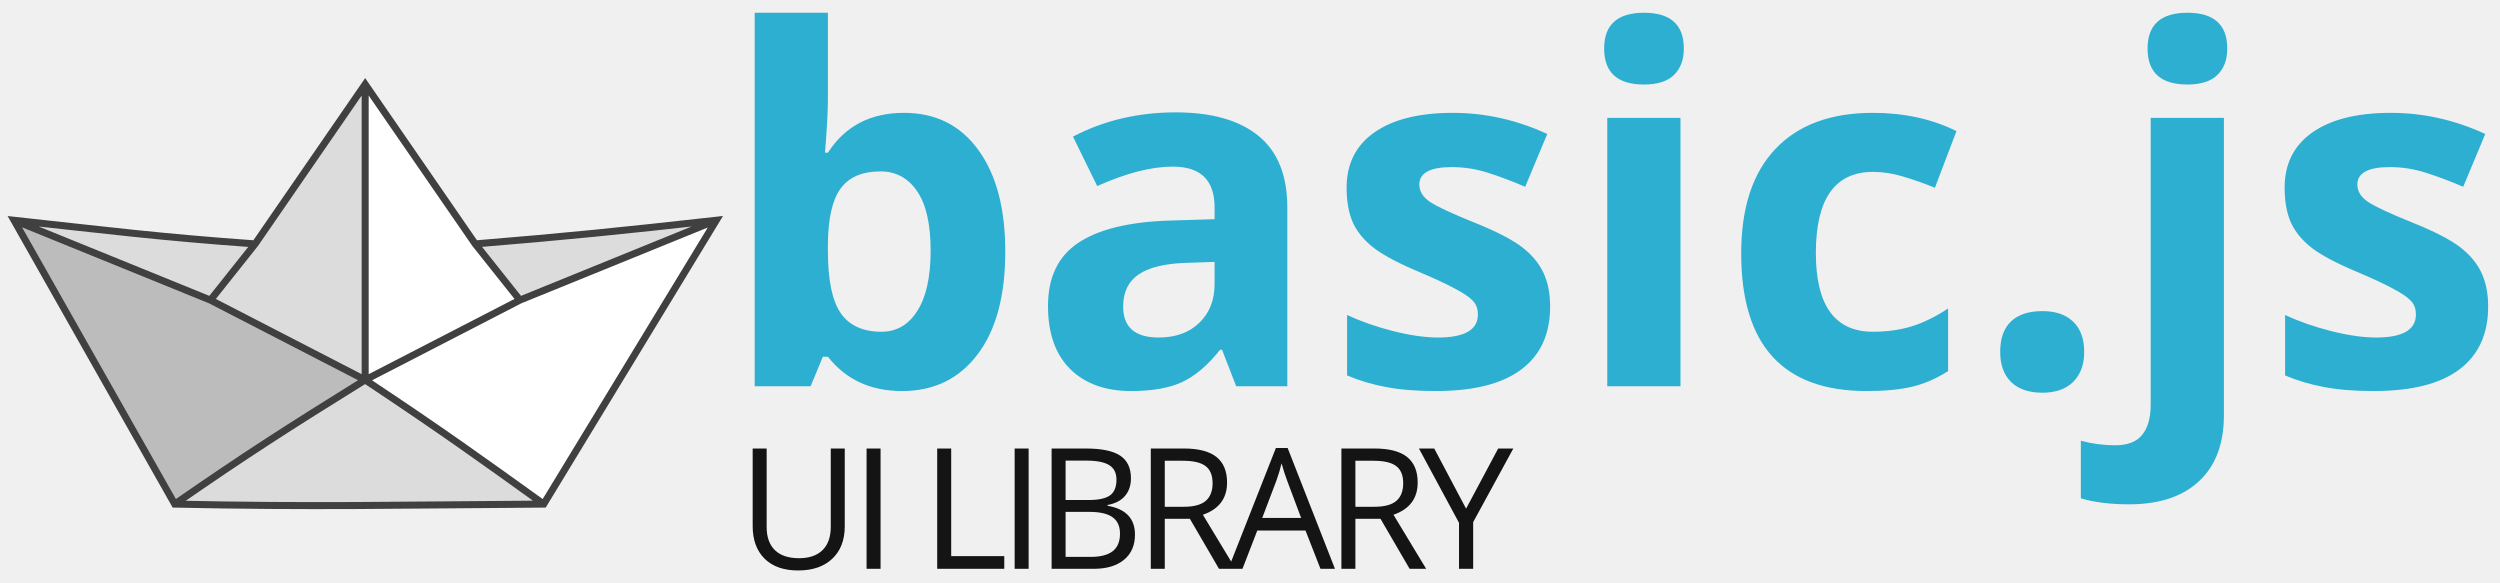
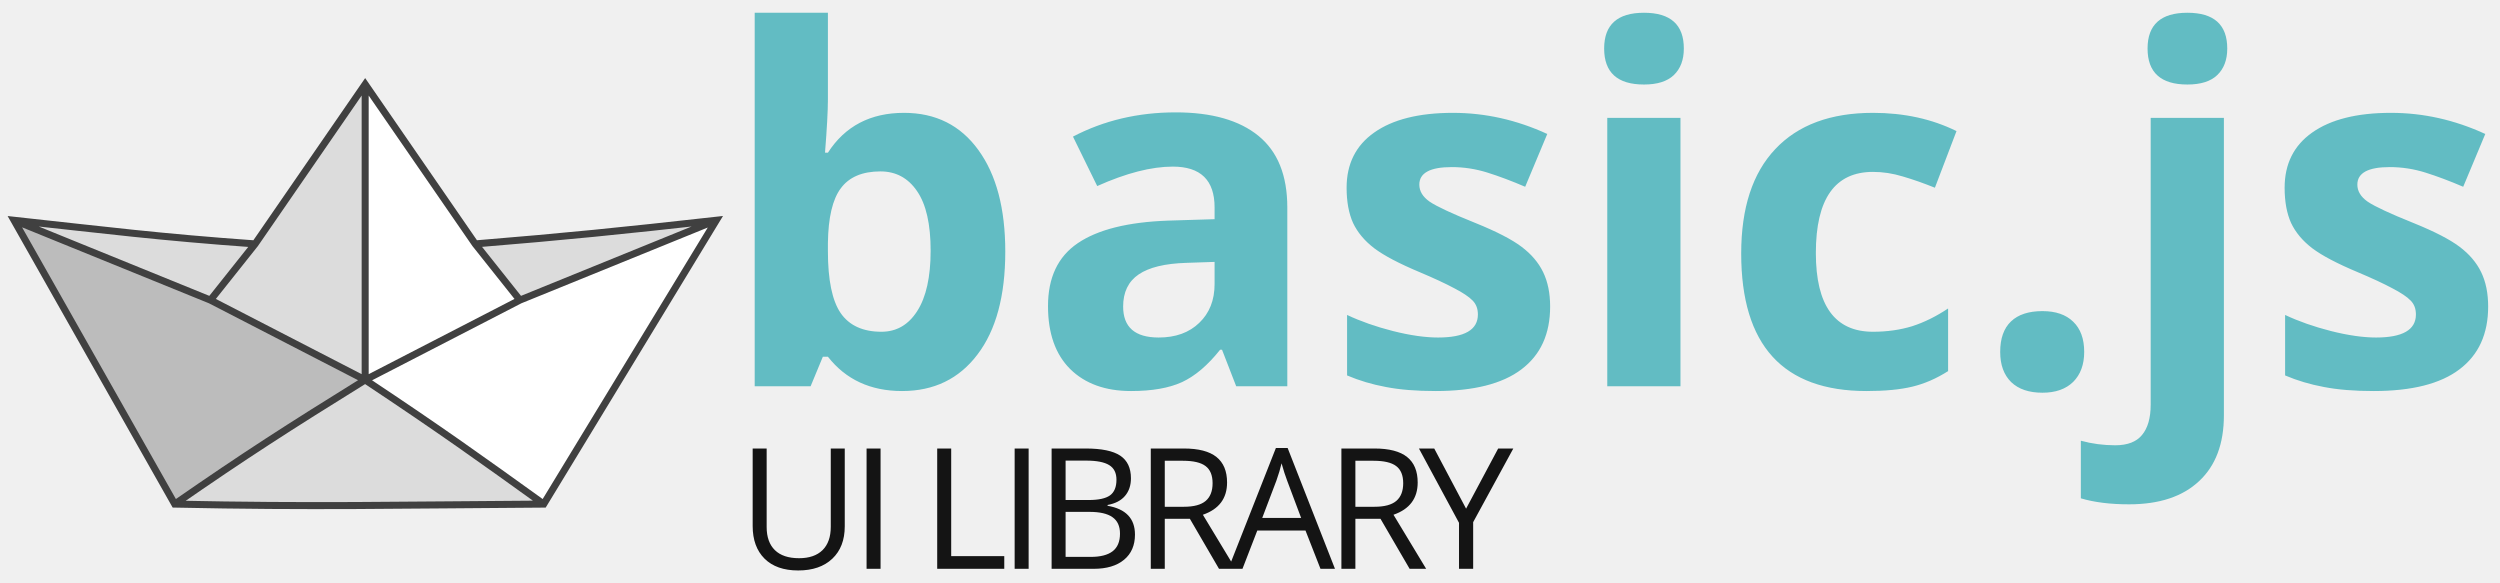
<svg xmlns="http://www.w3.org/2000/svg" width="356" height="83" viewBox="105 121 356 83" fill="none">
-   <path opacity="0.95" d="M233.729 137.069C238.24 137.069 241.772 138.835 244.324 142.367C246.876 145.876 248.152 150.696 248.152 156.825C248.152 163.137 246.831 168.025 244.188 171.488C241.567 174.952 237.99 176.684 233.455 176.684C228.966 176.684 225.446 175.054 222.894 171.796H222.176L220.433 176H212.469V122.816H222.894V135.189C222.894 136.762 222.757 139.28 222.483 142.743H222.894C225.332 138.961 228.943 137.069 233.729 137.069ZM230.379 145.409C227.804 145.409 225.924 146.207 224.739 147.802C223.554 149.374 222.939 151.983 222.894 155.629V156.757C222.894 160.858 223.497 163.798 224.705 165.575C225.936 167.353 227.872 168.241 230.516 168.241C232.658 168.241 234.355 167.261 235.608 165.302C236.884 163.319 237.522 160.448 237.522 156.688C237.522 152.929 236.884 150.115 235.608 148.246C234.332 146.355 232.589 145.409 230.379 145.409ZM281.033 176L279.017 170.805H278.743C276.989 173.015 275.177 174.553 273.309 175.419C271.463 176.262 269.048 176.684 266.062 176.684C262.394 176.684 259.5 175.635 257.381 173.539C255.285 171.443 254.236 168.458 254.236 164.584C254.236 160.528 255.649 157.543 258.475 155.629C261.323 153.692 265.607 152.621 271.326 152.416L277.957 152.211V150.536C277.957 146.662 275.975 144.726 272.01 144.726C268.956 144.726 265.368 145.648 261.243 147.494L257.791 140.453C262.189 138.152 267.065 137.001 272.42 137.001C277.547 137.001 281.478 138.118 284.212 140.351C286.946 142.584 288.313 145.979 288.313 150.536V176H281.033ZM277.957 158.295L273.924 158.432C270.893 158.523 268.637 159.07 267.156 160.072C265.675 161.075 264.935 162.602 264.935 164.652C264.935 167.592 266.621 169.062 269.993 169.062C272.409 169.062 274.334 168.367 275.77 166.977C277.228 165.587 277.957 163.741 277.957 161.439V158.295ZM325.74 164.652C325.74 168.572 324.373 171.557 321.639 173.607C318.927 175.658 314.86 176.684 309.437 176.684C306.657 176.684 304.287 176.49 302.327 176.103C300.368 175.738 298.533 175.191 296.824 174.462V165.849C298.761 166.76 300.937 167.523 303.353 168.139C305.791 168.754 307.933 169.062 309.778 169.062C313.561 169.062 315.452 167.968 315.452 165.78C315.452 164.96 315.201 164.299 314.7 163.798C314.199 163.274 313.333 162.693 312.103 162.055C310.872 161.394 309.231 160.631 307.181 159.765C304.241 158.534 302.076 157.395 300.687 156.347C299.319 155.299 298.317 154.102 297.679 152.758C297.063 151.391 296.756 149.716 296.756 147.733C296.756 144.338 298.066 141.718 300.687 139.872C303.33 138.004 307.067 137.069 311.897 137.069C316.5 137.069 320.978 138.072 325.33 140.077L322.186 147.597C320.271 146.776 318.483 146.104 316.819 145.58C315.156 145.056 313.458 144.794 311.727 144.794C308.65 144.794 307.112 145.626 307.112 147.289C307.112 148.223 307.602 149.032 308.582 149.716C309.585 150.399 311.761 151.413 315.11 152.758C318.095 153.965 320.283 155.093 321.673 156.142C323.063 157.19 324.088 158.397 324.749 159.765C325.41 161.132 325.74 162.761 325.74 164.652ZM333.431 127.909C333.431 124.514 335.322 122.816 339.104 122.816C342.887 122.816 344.778 124.514 344.778 127.909C344.778 129.527 344.3 130.792 343.343 131.703C342.409 132.592 340.996 133.036 339.104 133.036C335.322 133.036 333.431 131.327 333.431 127.909ZM344.3 176H333.875V137.787H344.3V176ZM370.789 176.684C358.895 176.684 352.947 170.155 352.947 157.099C352.947 150.604 354.565 145.648 357.801 142.23C361.036 138.79 365.674 137.069 371.712 137.069C376.132 137.069 380.097 137.935 383.606 139.667L380.53 147.733C378.89 147.073 377.363 146.537 375.95 146.127C374.537 145.694 373.125 145.478 371.712 145.478C366.289 145.478 363.577 149.328 363.577 157.03C363.577 164.504 366.289 168.241 371.712 168.241C373.717 168.241 375.574 167.979 377.283 167.455C378.992 166.908 380.701 166.065 382.41 164.926V173.847C380.724 174.918 379.015 175.658 377.283 176.068C375.574 176.479 373.41 176.684 370.789 176.684ZM389.827 171.112C389.827 169.198 390.34 167.751 391.365 166.771C392.391 165.792 393.883 165.302 395.843 165.302C397.734 165.302 399.192 165.803 400.218 166.806C401.266 167.808 401.79 169.244 401.79 171.112C401.79 172.912 401.266 174.337 400.218 175.385C399.17 176.41 397.711 176.923 395.843 176.923C393.929 176.923 392.448 176.422 391.399 175.419C390.351 174.394 389.827 172.958 389.827 171.112ZM408.182 192.816C405.516 192.816 403.226 192.532 401.312 191.962V183.759C402.907 184.192 404.536 184.408 406.199 184.408C407.954 184.408 409.23 183.918 410.027 182.938C410.848 181.959 411.258 180.512 411.258 178.598V137.787H421.683V180.136C421.683 184.192 420.509 187.313 418.162 189.501C415.815 191.711 412.488 192.816 408.182 192.816ZM410.813 127.909C410.813 124.514 412.705 122.816 416.487 122.816C420.27 122.816 422.161 124.514 422.161 127.909C422.161 129.527 421.683 130.792 420.726 131.703C419.791 132.592 418.379 133.036 416.487 133.036C412.705 133.036 410.813 131.327 410.813 127.909ZM459.314 164.652C459.314 168.572 457.947 171.557 455.213 173.607C452.501 175.658 448.434 176.684 443.011 176.684C440.231 176.684 437.861 176.49 435.901 176.103C433.942 175.738 432.107 175.191 430.398 174.462V165.849C432.335 166.76 434.511 167.523 436.927 168.139C439.365 168.754 441.507 169.062 443.353 169.062C447.135 169.062 449.026 167.968 449.026 165.78C449.026 164.96 448.776 164.299 448.274 163.798C447.773 163.274 446.907 162.693 445.677 162.055C444.446 161.394 442.806 160.631 440.755 159.765C437.815 158.534 435.651 157.395 434.261 156.347C432.894 155.299 431.891 154.102 431.253 152.758C430.638 151.391 430.33 149.716 430.33 147.733C430.33 144.338 431.64 141.718 434.261 139.872C436.904 138.004 440.641 137.069 445.472 137.069C450.075 137.069 454.552 138.072 458.904 140.077L455.76 147.597C453.846 146.776 452.057 146.104 450.394 145.58C448.73 145.056 447.033 144.794 445.301 144.794C442.225 144.794 440.687 145.626 440.687 147.289C440.687 148.223 441.176 149.032 442.156 149.716C443.159 150.399 445.335 151.413 448.685 152.758C451.67 153.965 453.857 155.093 455.247 156.142C456.637 157.19 457.662 158.397 458.323 159.765C458.984 161.132 459.314 162.761 459.314 164.652Z" fill="#23ACCF" />
+   <path opacity="0.95" d="M233.729 137.069C238.24 137.069 241.772 138.835 244.324 142.367C246.876 145.876 248.152 150.696 248.152 156.825C248.152 163.137 246.831 168.025 244.188 171.488C241.567 174.952 237.99 176.684 233.455 176.684C228.966 176.684 225.446 175.054 222.894 171.796H222.176L220.433 176H212.469V122.816H222.894V135.189C222.894 136.762 222.757 139.28 222.483 142.743H222.894C225.332 138.961 228.943 137.069 233.729 137.069ZM230.379 145.409C227.804 145.409 225.924 146.207 224.739 147.802C223.554 149.374 222.939 151.983 222.894 155.629V156.757C222.894 160.858 223.497 163.798 224.705 165.575C225.936 167.353 227.872 168.241 230.516 168.241C232.658 168.241 234.355 167.261 235.608 165.302C236.884 163.319 237.522 160.448 237.522 156.688C237.522 152.929 236.884 150.115 235.608 148.246C234.332 146.355 232.589 145.409 230.379 145.409ZM281.033 176L279.017 170.805H278.743C276.989 173.015 275.177 174.553 273.309 175.419C271.463 176.262 269.048 176.684 266.062 176.684C262.394 176.684 259.5 175.635 257.381 173.539C255.285 171.443 254.236 168.458 254.236 164.584C254.236 160.528 255.649 157.543 258.475 155.629C261.323 153.692 265.607 152.621 271.326 152.416L277.957 152.211V150.536C277.957 146.662 275.975 144.726 272.01 144.726C268.956 144.726 265.368 145.648 261.243 147.494L257.791 140.453C262.189 138.152 267.065 137.001 272.42 137.001C277.547 137.001 281.478 138.118 284.212 140.351C286.946 142.584 288.313 145.979 288.313 150.536V176H281.033ZM277.957 158.295L273.924 158.432C270.893 158.523 268.637 159.07 267.156 160.072C265.675 161.075 264.935 162.602 264.935 164.652C264.935 167.592 266.621 169.062 269.993 169.062C272.409 169.062 274.334 168.367 275.77 166.977C277.228 165.587 277.957 163.741 277.957 161.439V158.295ZM325.74 164.652C325.74 168.572 324.373 171.557 321.639 173.607C318.927 175.658 314.86 176.684 309.437 176.684C306.657 176.684 304.287 176.49 302.327 176.103C300.368 175.738 298.533 175.191 296.824 174.462V165.849C298.761 166.76 300.937 167.523 303.353 168.139C305.791 168.754 307.933 169.062 309.778 169.062C313.561 169.062 315.452 167.968 315.452 165.78C315.452 164.96 315.201 164.299 314.7 163.798C314.199 163.274 313.333 162.693 312.103 162.055C310.872 161.394 309.231 160.631 307.181 159.765C304.241 158.534 302.076 157.395 300.687 156.347C299.319 155.299 298.317 154.102 297.679 152.758C297.063 151.391 296.756 149.716 296.756 147.733C296.756 144.338 298.066 141.718 300.687 139.872C303.33 138.004 307.067 137.069 311.897 137.069C316.5 137.069 320.978 138.072 325.33 140.077L322.186 147.597C320.271 146.776 318.483 146.104 316.819 145.58C315.156 145.056 313.458 144.794 311.727 144.794C308.65 144.794 307.112 145.626 307.112 147.289C307.112 148.223 307.602 149.032 308.582 149.716C309.585 150.399 311.761 151.413 315.11 152.758C318.095 153.965 320.283 155.093 321.673 156.142C323.063 157.19 324.088 158.397 324.749 159.765C325.41 161.132 325.74 162.761 325.74 164.652ZM333.431 127.909C333.431 124.514 335.322 122.816 339.104 122.816C342.887 122.816 344.778 124.514 344.778 127.909C344.778 129.527 344.3 130.792 343.343 131.703C342.409 132.592 340.996 133.036 339.104 133.036C335.322 133.036 333.431 131.327 333.431 127.909ZM344.3 176H333.875V137.787H344.3V176ZM370.789 176.684C358.895 176.684 352.947 170.155 352.947 157.099C352.947 150.604 354.565 145.648 357.801 142.23C361.036 138.79 365.674 137.069 371.712 137.069C376.132 137.069 380.097 137.935 383.606 139.667L380.53 147.733C378.89 147.073 377.363 146.537 375.95 146.127C374.537 145.694 373.125 145.478 371.712 145.478C366.289 145.478 363.577 149.328 363.577 157.03C363.577 164.504 366.289 168.241 371.712 168.241C373.717 168.241 375.574 167.979 377.283 167.455C378.992 166.908 380.701 166.065 382.41 164.926V173.847C380.724 174.918 379.015 175.658 377.283 176.068C375.574 176.479 373.41 176.684 370.789 176.684ZM389.827 171.112C389.827 169.198 390.34 167.751 391.365 166.771C392.391 165.792 393.883 165.302 395.843 165.302C397.734 165.302 399.192 165.803 400.218 166.806C401.266 167.808 401.79 169.244 401.79 171.112C401.79 172.912 401.266 174.337 400.218 175.385C399.17 176.41 397.711 176.923 395.843 176.923C393.929 176.923 392.448 176.422 391.399 175.419C390.351 174.394 389.827 172.958 389.827 171.112ZM408.182 192.816C405.516 192.816 403.226 192.532 401.312 191.962V183.759C402.907 184.192 404.536 184.408 406.199 184.408C407.954 184.408 409.23 183.918 410.027 182.938C410.848 181.959 411.258 180.512 411.258 178.598V137.787H421.683V180.136C421.683 184.192 420.509 187.313 418.162 189.501C415.815 191.711 412.488 192.816 408.182 192.816ZM410.813 127.909C410.813 124.514 412.705 122.816 416.487 122.816C420.27 122.816 422.161 124.514 422.161 127.909C422.161 129.527 421.683 130.792 420.726 131.703C419.791 132.592 418.379 133.036 416.487 133.036C412.705 133.036 410.813 131.327 410.813 127.909ZM459.314 164.652C459.314 168.572 457.947 171.557 455.213 173.607C452.501 175.658 448.434 176.684 443.011 176.684C440.231 176.684 437.861 176.49 435.901 176.103C433.942 175.738 432.107 175.191 430.398 174.462V165.849C432.335 166.76 434.511 167.523 436.927 168.139C439.365 168.754 441.507 169.062 443.353 169.062C447.135 169.062 449.026 167.968 449.026 165.78C449.026 164.96 448.776 164.299 448.274 163.798C447.773 163.274 446.907 162.693 445.677 162.055C444.446 161.394 442.806 160.631 440.755 159.765C437.815 158.534 435.651 157.395 434.261 156.347C432.894 155.299 431.891 154.102 431.253 152.758C430.638 151.391 430.33 149.716 430.33 147.733C430.33 144.338 431.64 141.718 434.261 139.872C436.904 138.004 440.641 137.069 445.472 137.069C450.075 137.069 454.552 138.072 458.904 140.077L455.76 147.597C453.846 146.776 452.057 146.104 450.394 145.58C448.73 145.056 447.033 144.794 445.301 144.794C442.225 144.794 440.687 145.626 440.687 147.289C440.687 148.223 441.176 149.032 442.156 149.716C443.159 150.399 445.335 151.413 448.685 152.758C451.67 153.965 453.857 155.093 455.247 156.142C456.637 157.19 457.662 158.397 458.323 159.765C458.984 161.132 459.314 162.761 459.314 164.652Z" fill="#5BBAC1" />
  <path d="M225.293 184.867V195.953C225.293 197.906 224.703 199.441 223.523 200.559C222.344 201.676 220.723 202.234 218.66 202.234C216.598 202.234 215 201.672 213.867 200.547C212.742 199.422 212.18 197.875 212.18 195.906V184.867H214.172V196.047C214.172 197.477 214.562 198.574 215.344 199.34C216.125 200.105 217.273 200.488 218.789 200.488C220.234 200.488 221.348 200.105 222.129 199.34C222.91 198.566 223.301 197.461 223.301 196.023V184.867H225.293ZM228.4 202V184.867H230.392V202H228.4ZM238.457 202V184.867H240.45V200.195H248.008V202H238.457ZM249.486 202V184.867H251.478V202H249.486ZM254.749 184.867H259.589C261.862 184.867 263.507 185.207 264.523 185.887C265.538 186.566 266.046 187.641 266.046 189.109C266.046 190.125 265.761 190.965 265.191 191.629C264.628 192.285 263.804 192.711 262.718 192.906V193.023C265.32 193.469 266.62 194.836 266.62 197.125C266.62 198.656 266.101 199.852 265.062 200.711C264.03 201.57 262.585 202 260.726 202H254.749V184.867ZM256.741 192.203H260.023C261.429 192.203 262.441 191.984 263.058 191.547C263.675 191.102 263.984 190.355 263.984 189.309C263.984 188.348 263.64 187.656 262.952 187.234C262.265 186.805 261.171 186.59 259.671 186.59H256.741V192.203ZM256.741 193.891V200.301H260.316C261.698 200.301 262.737 200.035 263.433 199.504C264.136 198.965 264.487 198.125 264.487 196.984C264.487 195.922 264.128 195.141 263.409 194.641C262.698 194.141 261.612 193.891 260.152 193.891H256.741ZM270.864 194.875V202H268.872V184.867H273.571C275.673 184.867 277.223 185.27 278.223 186.074C279.231 186.879 279.735 188.09 279.735 189.707C279.735 191.973 278.587 193.504 276.29 194.301L280.942 202H278.587L274.438 194.875H270.864ZM270.864 193.164H273.594C275.001 193.164 276.032 192.887 276.688 192.332C277.344 191.77 277.673 190.93 277.673 189.812C277.673 188.68 277.337 187.863 276.665 187.363C276.001 186.863 274.93 186.613 273.454 186.613H270.864V193.164ZM293.037 202L290.904 196.551H284.037L281.928 202H279.912L286.686 184.797H288.361L295.1 202H293.037ZM290.283 194.758L288.291 189.449C288.033 188.777 287.768 187.953 287.494 186.977C287.322 187.727 287.076 188.551 286.756 189.449L284.74 194.758H290.283ZM298.007 194.875V202H296.015V184.867H300.714C302.816 184.867 304.367 185.27 305.367 186.074C306.375 186.879 306.878 188.09 306.878 189.707C306.878 191.973 305.73 193.504 303.433 194.301L308.085 202H305.73L301.582 194.875H298.007ZM298.007 193.164H300.738C302.144 193.164 303.175 192.887 303.832 192.332C304.488 191.77 304.816 190.93 304.816 189.812C304.816 188.68 304.48 187.863 303.808 187.363C303.144 186.863 302.074 186.613 300.597 186.613H298.007V193.164ZM313.77 193.434L318.341 184.867H320.497L314.778 195.355V202H312.763V195.449L307.056 184.867H309.235L313.77 193.434Z" fill="#141414" />
  <path d="M157 175.101V133L141.328 155.734L134.966 163.734L157 175.101Z" fill="#DCDCDC" />
  <path d="M129.881 192.783C149.595 193.196 161.124 192.917 182.424 192.783C173.34 186.251 167.897 182.339 157 175.101C145.945 181.959 139.995 185.775 129.881 192.783Z" fill="#DCDCDC" />
  <path d="M107 152.366L134.966 163.734L141.328 155.734C127.664 154.759 120.213 153.8 107 152.366Z" fill="#DCDCDC" />
  <path d="M179.034 163.734L207 152.366C193.318 153.892 185.717 154.665 172.672 155.734L179.034 163.734Z" fill="#DCDCDC" />
  <path d="M107 152.366L129.881 192.783C139.995 185.775 145.945 181.959 157 175.101L134.966 163.734L107 152.366Z" fill="#BCBCBC" />
  <path d="M157 175.101L179.034 163.734L172.672 155.734L157 133V175.101Z" fill="white" />
  <path d="M182.424 192.783L207 152.366L179.034 163.734L157 175.101C167.897 182.339 173.34 186.251 182.424 192.783Z" fill="white" />
  <path d="M141.328 155.734C127.664 154.759 120.213 153.8 107 152.366L129.881 192.783C149.595 193.196 161.124 192.917 182.424 192.783L207 152.366C193.318 153.892 185.717 154.665 172.672 155.734M107 152.366L134.966 163.734M129.881 192.783C139.995 185.775 145.945 181.959 157 175.101M182.424 192.783C173.34 186.251 167.897 182.339 157 175.101M207 152.366L179.034 163.734M157 175.101L179.034 163.734M157 175.101V133M157 175.101L134.966 163.734M134.966 163.734L141.328 155.734L157 133L172.672 155.734L179.034 163.734" stroke="#404040" />
</svg>
